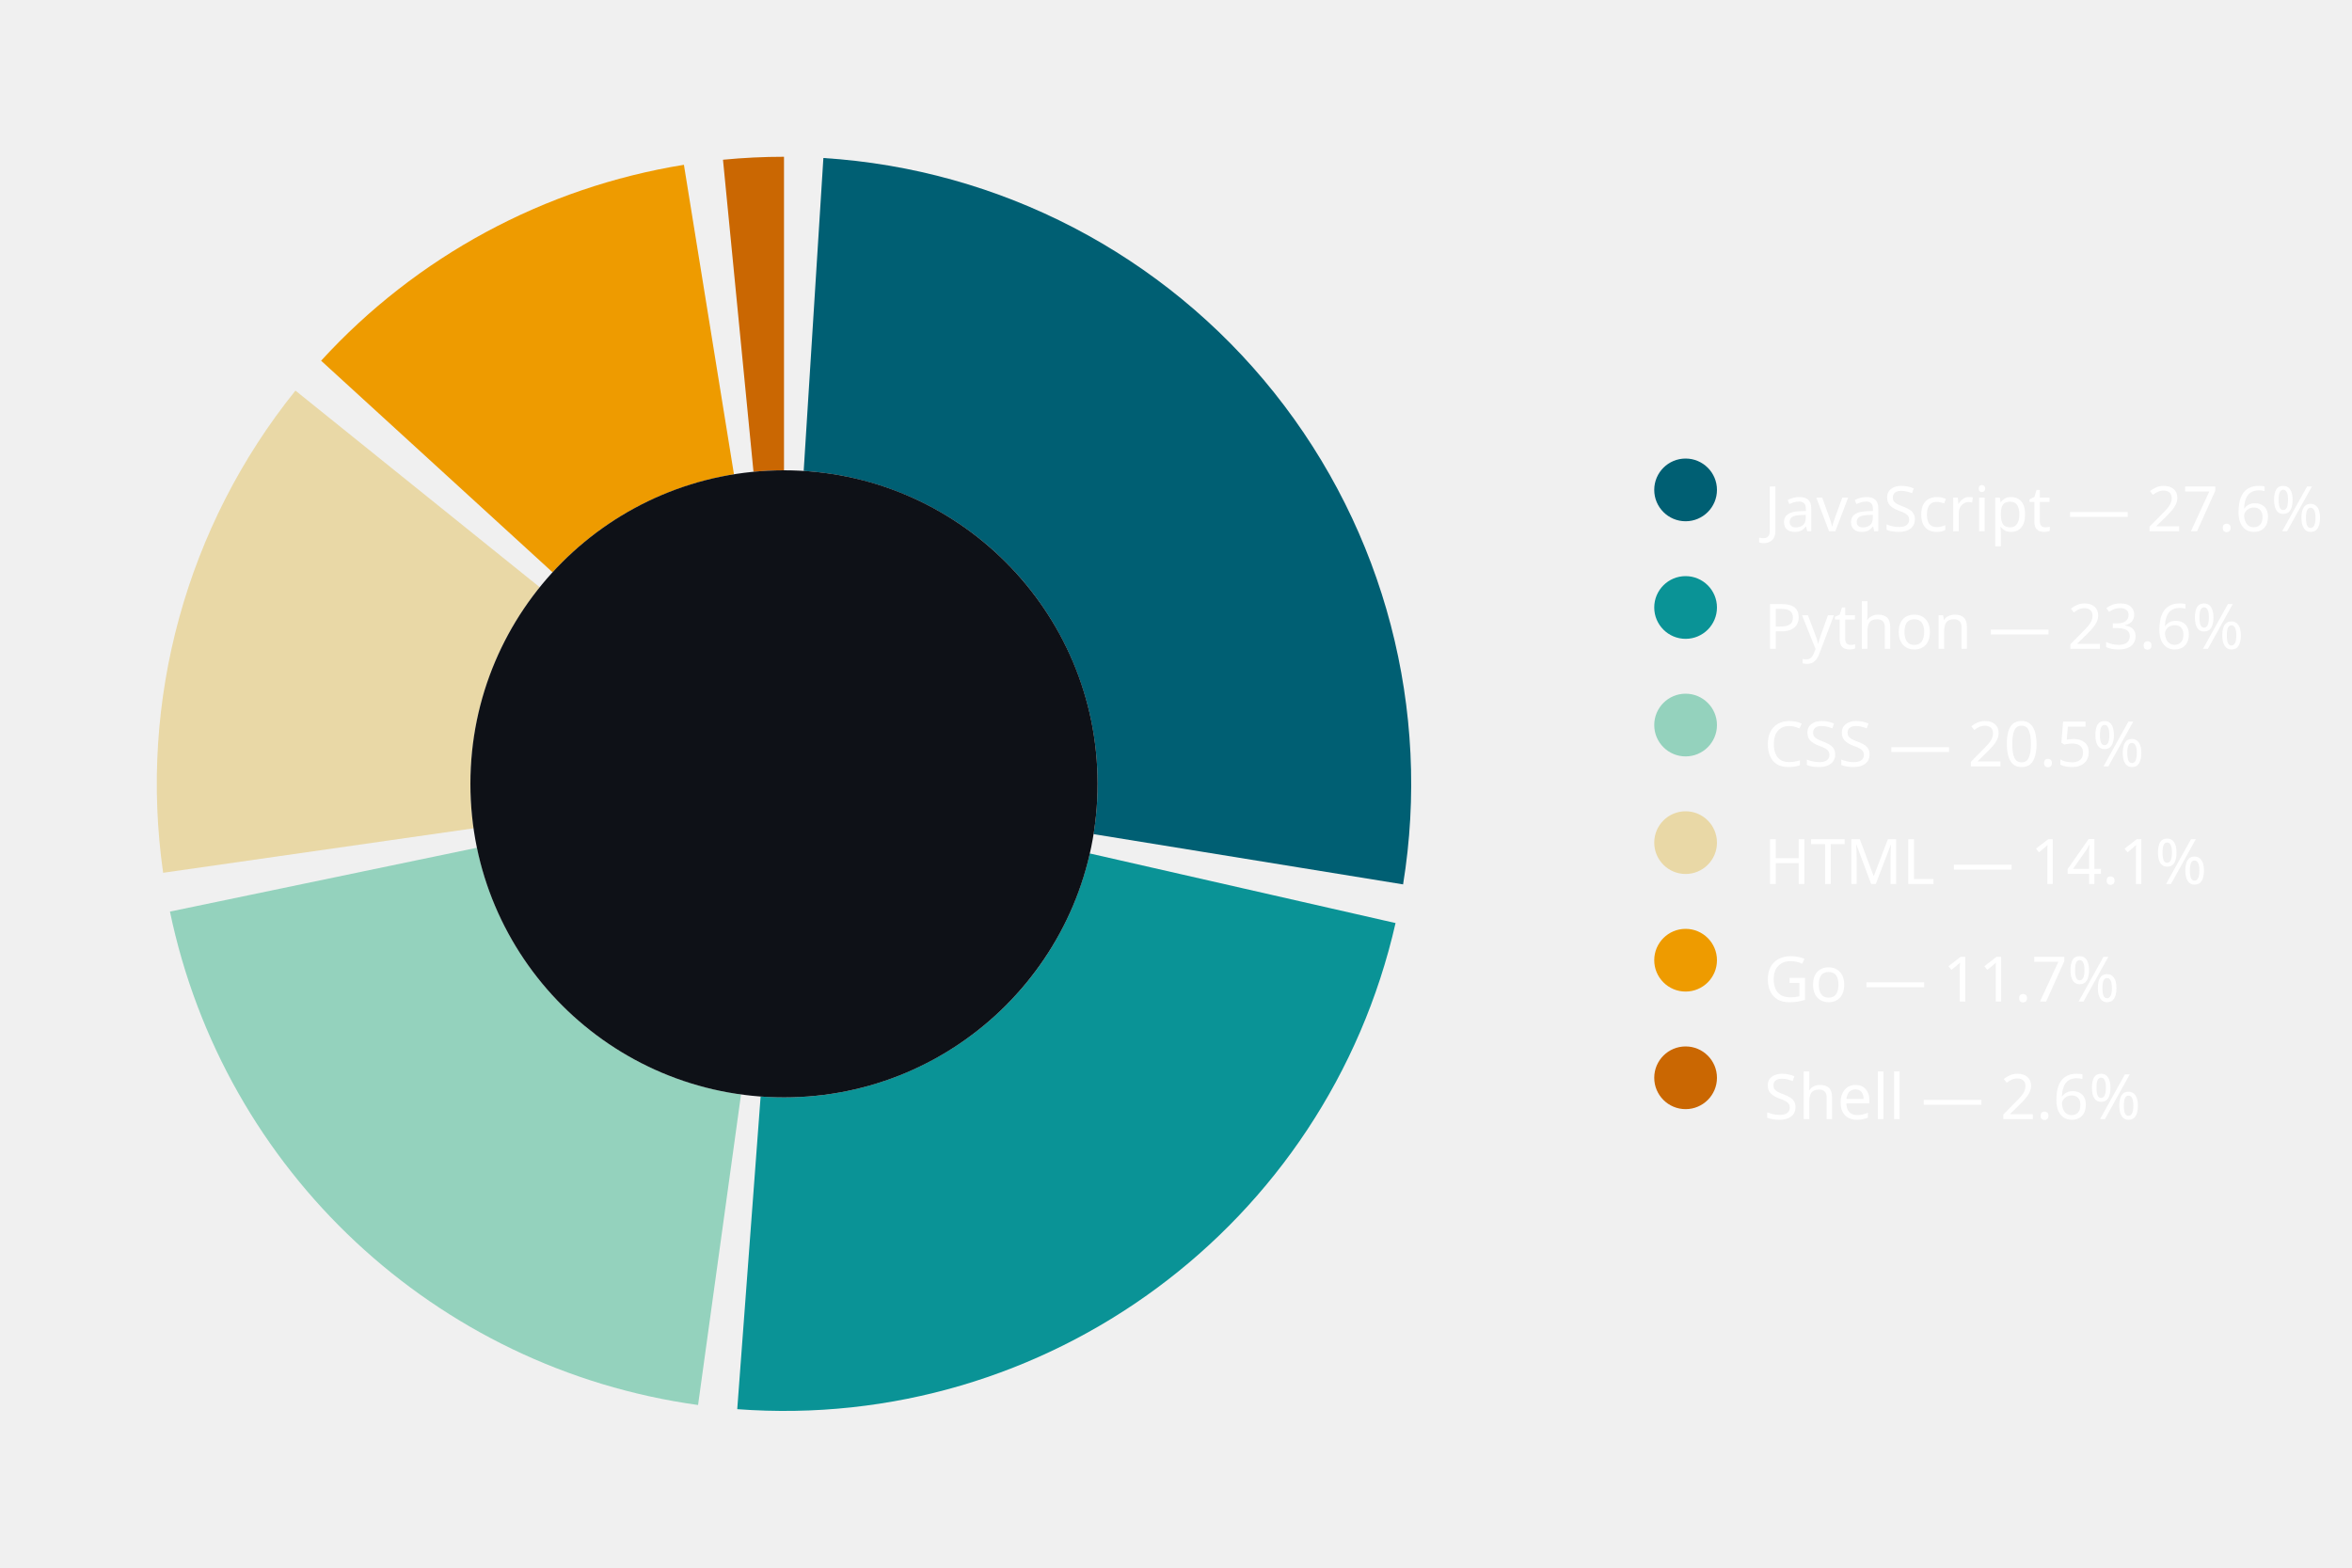
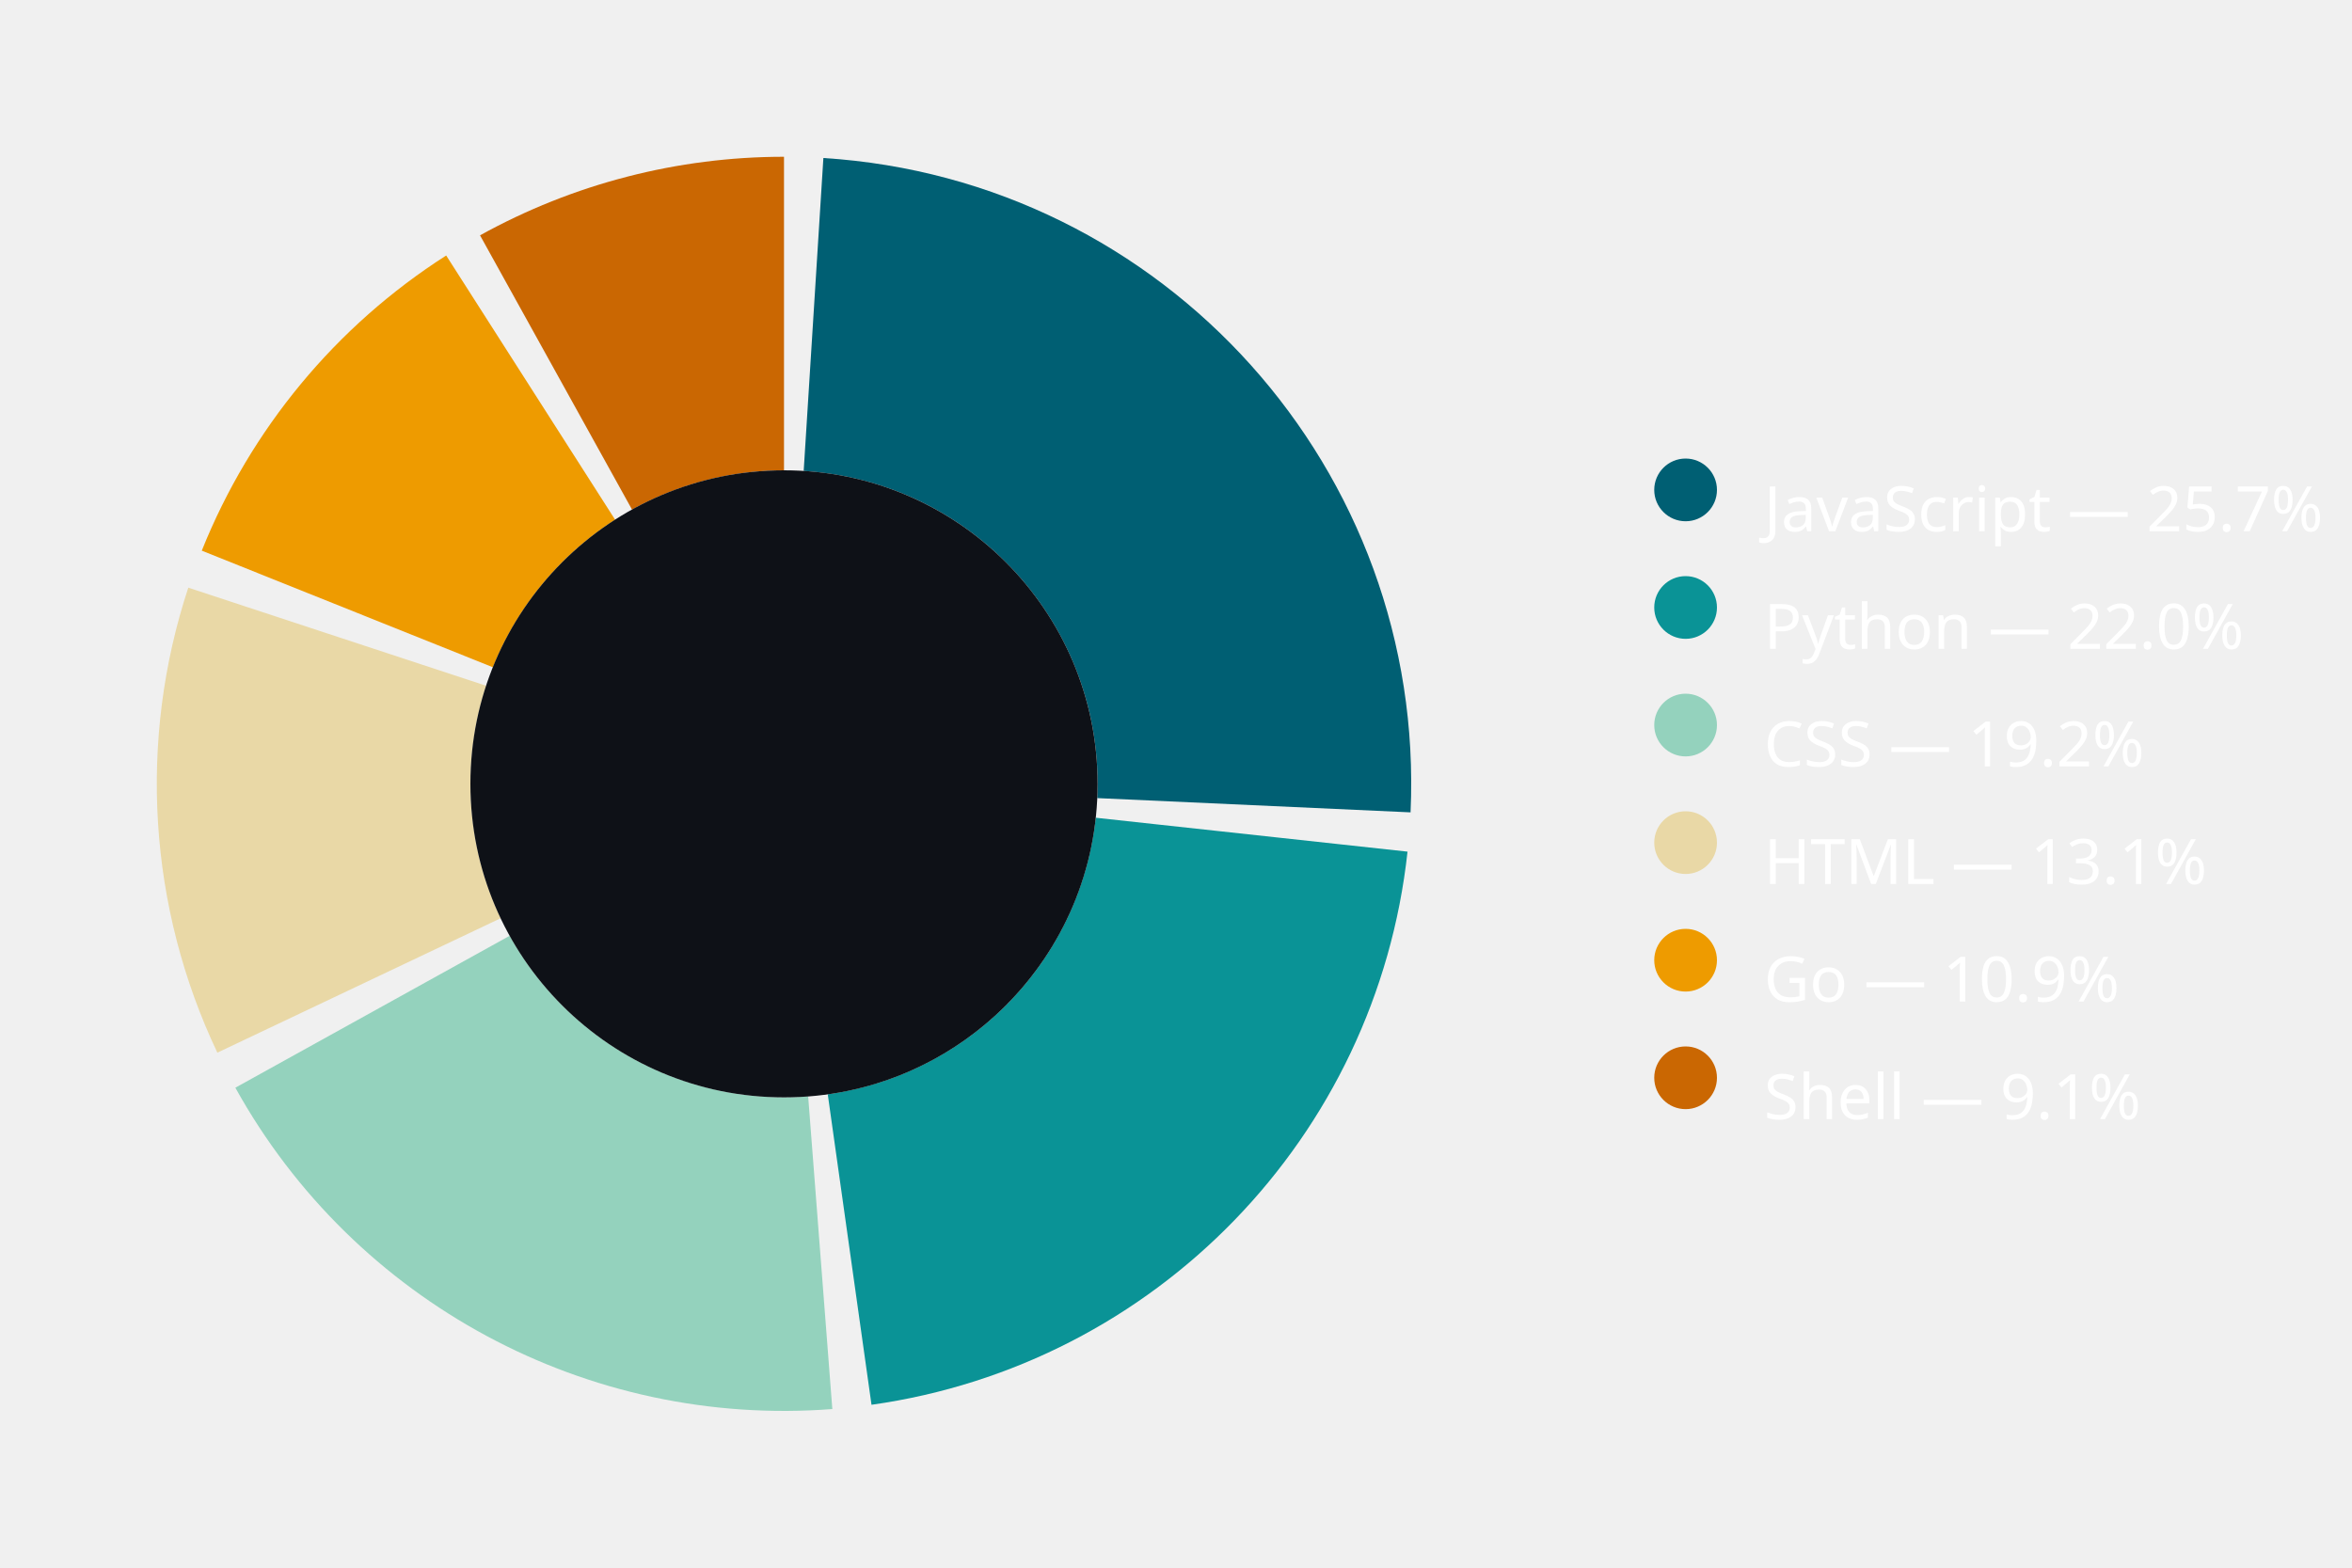
<svg xmlns="http://www.w3.org/2000/svg" width="450" height="300" role="img" aria-label="GitHub language stats donut chart">
  <g transform="translate(0,0)">
-     <path d="M 268.447 169.241 A 120 120 0 0 0 157.535 30.237 L 153.767 90.118 A 60 60 0 0 1 209.224 159.62 Z" fill="#005f73" />
-     <path d="M 141.054 269.666 A 120 120 0 0 0 267.006 176.64 L 208.503 163.32 A 60 60 0 0 1 145.527 209.833 Z" fill="#0a9396" />
-     <path d="M 32.516 174.446 A 120 120 0 0 0 133.558 268.868 L 141.779 209.434 A 60 60 0 0 1 91.258 162.223 Z" fill="#94d2bd" />
-     <path d="M 56.527 74.748 A 120 120 0 0 0 31.213 167.02 L 90.607 158.51 A 60 60 0 0 1 103.264 112.374 Z" fill="#e9d8a6" />
-     <path d="M 130.851 31.538 A 120 120 0 0 0 61.437 69.027 L 105.719 109.514 A 60 60 0 0 1 140.426 90.769 Z" fill="#ee9b00" />
-     <path d="M 150 30 A 120 120 0 0 0 138.327 30.569 L 144.164 90.285 A 60 60 0 0 1 150 90 Z" fill="#ca6702" />
+     <path d="M 269.876 155.456 A 120 120 0 0 0 157.535 30.237 L 153.767 90.118 A 60 60 0 0 1 209.938 152.728 Z" fill="#005f73" />
+     <path d="M 166.742 268.826 A 120 120 0 0 0 269.297 162.973 L 209.648 156.486 A 60 60 0 0 1 158.371 209.413 Z" fill="#0a9396" />
+     <path d="M 45.03 208.148 A 120 120 0 0 0 159.247 269.643 L 154.624 209.822 A 60 60 0 0 1 97.515 179.074 Z" fill="#94d2bd" />
+     <path d="M 36.024 112.458 A 120 120 0 0 0 41.586 201.443 L 95.793 175.721 A 60 60 0 0 1 93.012 131.229 Z" fill="#e9d8a6" />
+     <path d="M 85.367 48.893 A 120 120 0 0 0 38.606 105.376 L 94.303 127.688 A 60 60 0 0 1 117.684 99.447 Z" fill="#ee9b00" />
+     <path d="M 150 30 A 120 120 0 0 0 91.843 45.034 L 120.922 97.517 A 60 60 0 0 1 150 90 Z" fill="#ca6702" />
    <circle cx="150" cy="150" r="60" fill="#0E1117" />
  </g>
  <g transform="translate(315, 0)">
    <circle cx="7.5" cy="93.75" r="6" fill="#005f73" />
    <text x="22.5" y="97.5" font-family="sans-serif" font-size="12" fill="white" dominant-baseline="middle">
-         JavaScript — 27.6%
+         JavaScript — 25.7%
      </text>
    <circle cx="7.5" cy="116.25" r="6" fill="#0a9396" />
    <text x="22.5" y="120" font-family="sans-serif" font-size="12" fill="white" dominant-baseline="middle">
-         Python — 23.6%
+         Python — 22.0%
      </text>
    <circle cx="7.5" cy="138.75" r="6" fill="#94d2bd" />
    <text x="22.5" y="142.5" font-family="sans-serif" font-size="12" fill="white" dominant-baseline="middle">
-         CSS — 20.5%
+         CSS — 19.2%
      </text>
    <circle cx="7.5" cy="161.25" r="6" fill="#e9d8a6" />
    <text x="22.5" y="165" font-family="sans-serif" font-size="12" fill="white" dominant-baseline="middle">
-         HTML — 14.1%
+         HTML — 13.1%
      </text>
    <circle cx="7.5" cy="183.75" r="6" fill="#ee9b00" />
    <text x="22.5" y="187.5" font-family="sans-serif" font-size="12" fill="white" dominant-baseline="middle">
-         Go — 11.7%
+         Go — 10.9%
      </text>
    <circle cx="7.5" cy="206.25" r="6" fill="#ca6702" />
    <text x="22.5" y="210" font-family="sans-serif" font-size="12" fill="white" dominant-baseline="middle">
-         Shell — 2.6%
+         Shell — 9.1%
      </text>
  </g>
</svg>
